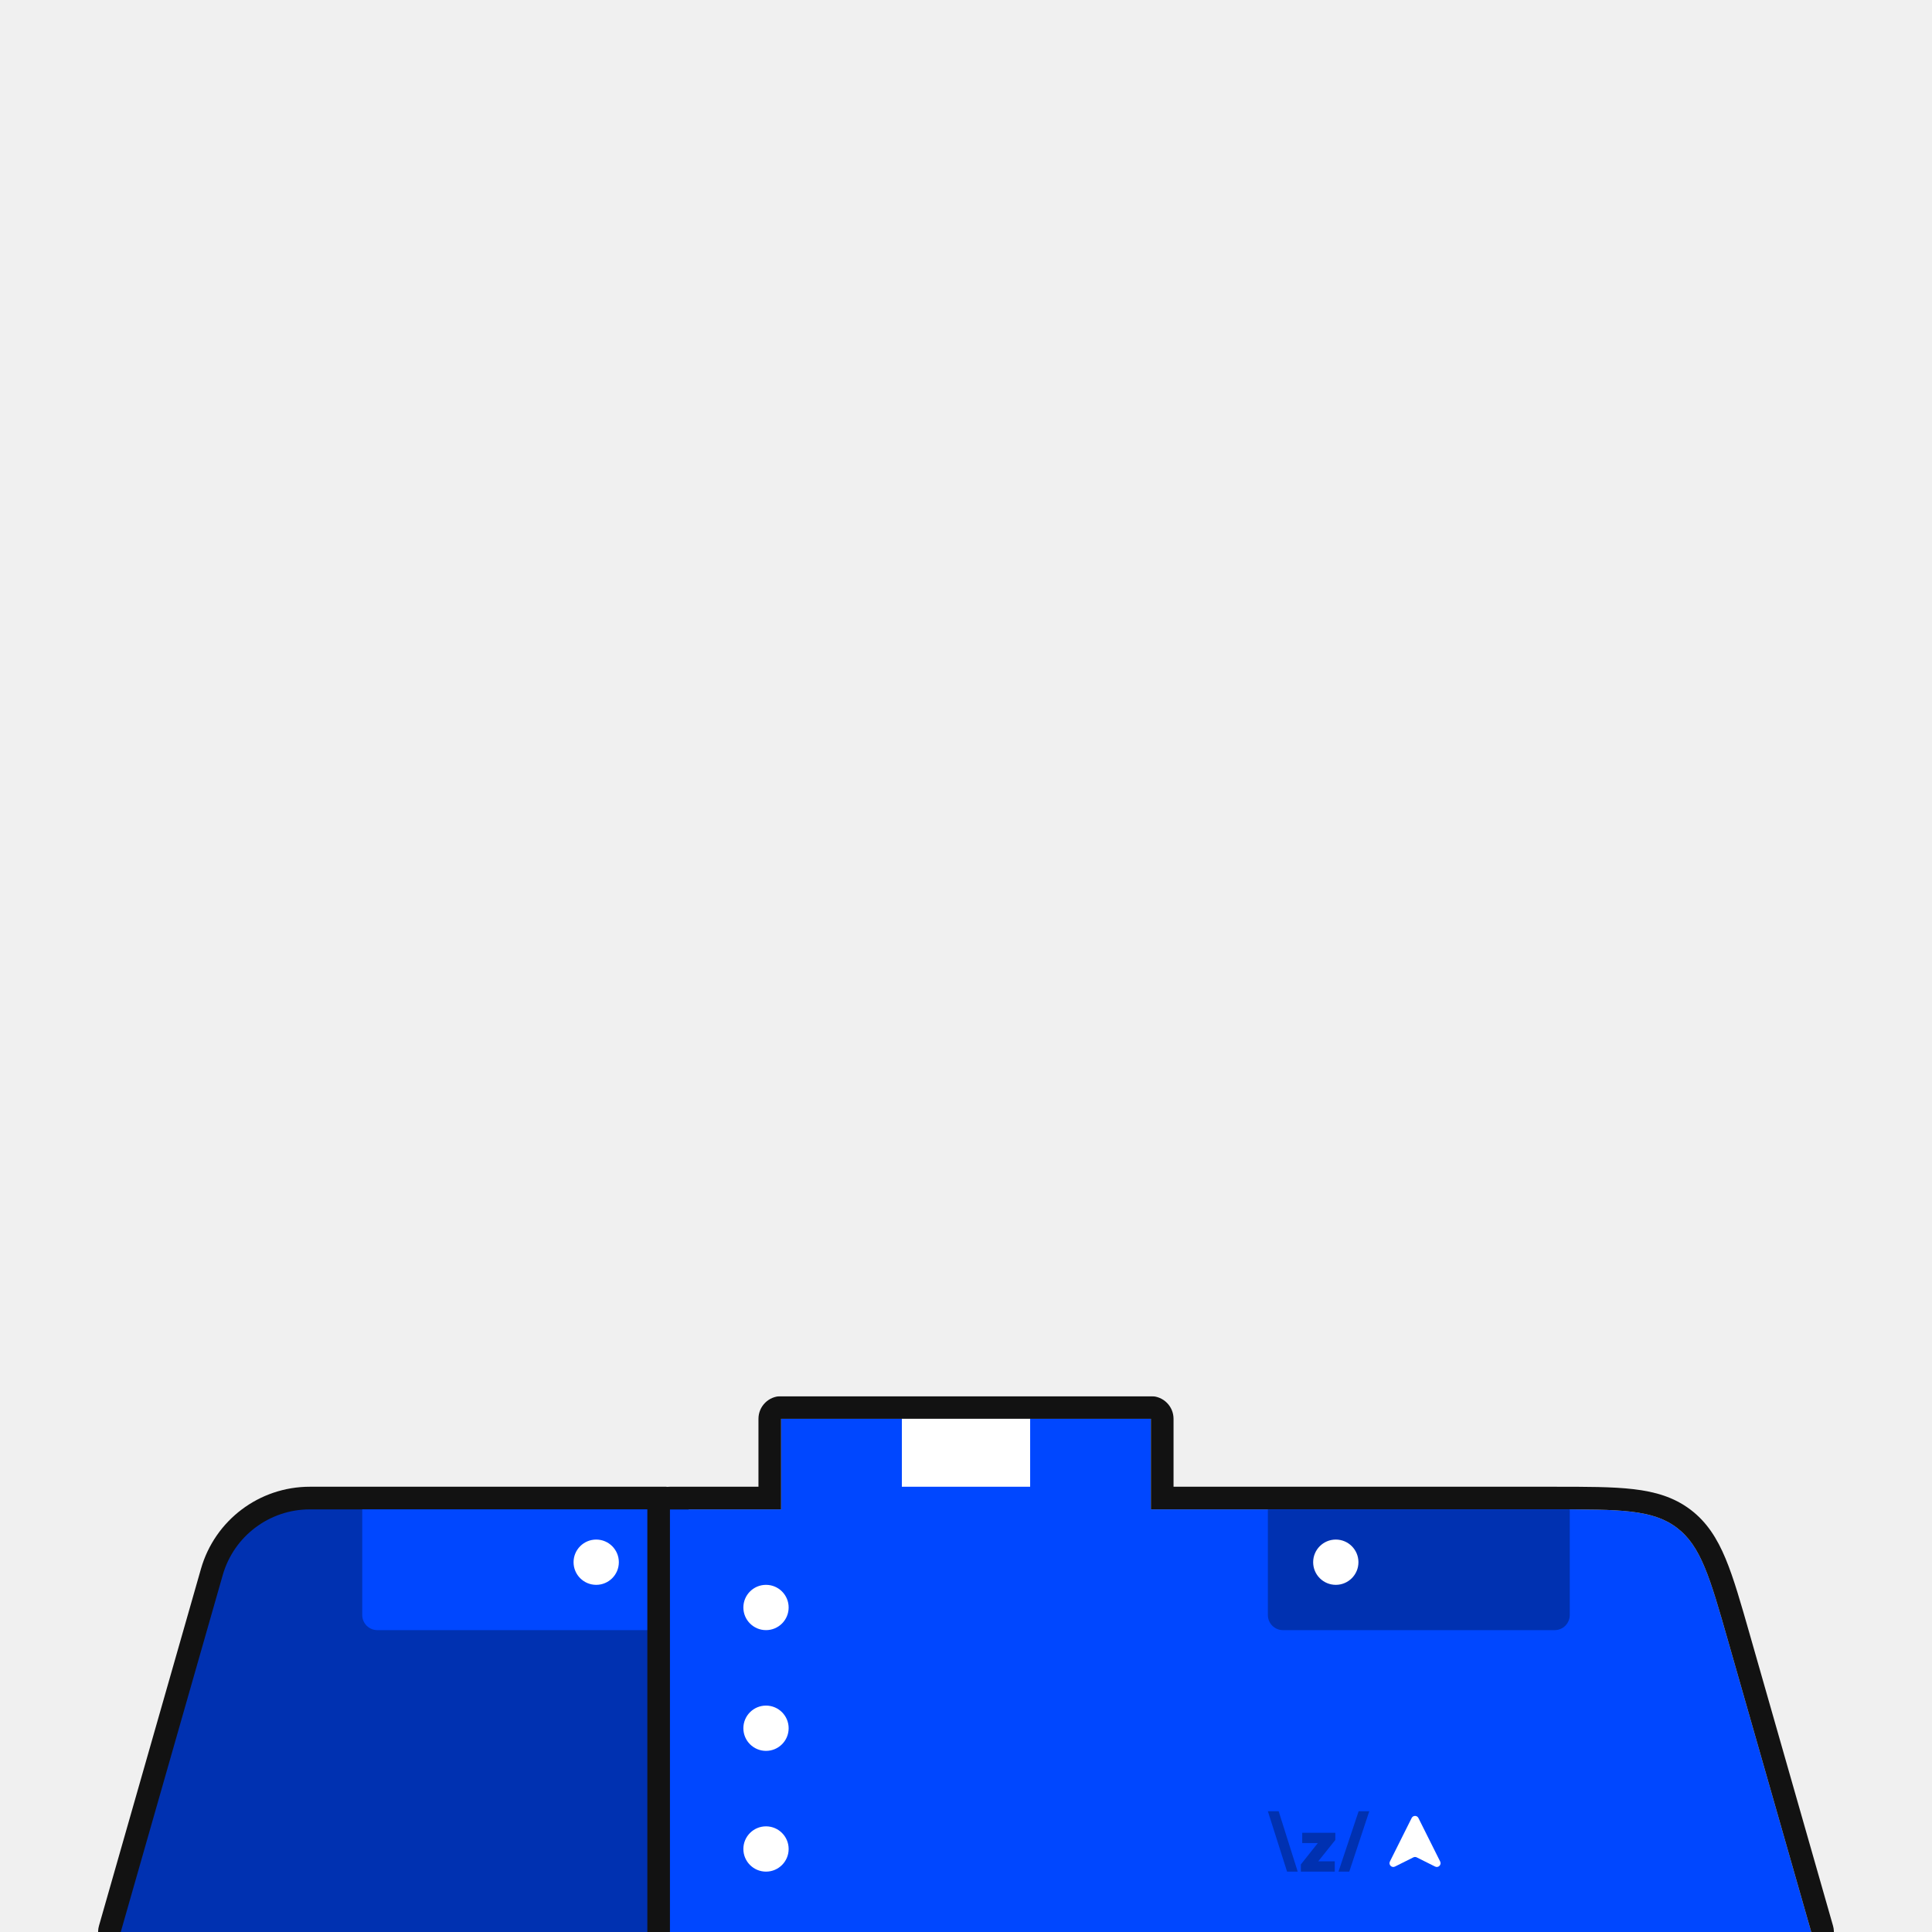
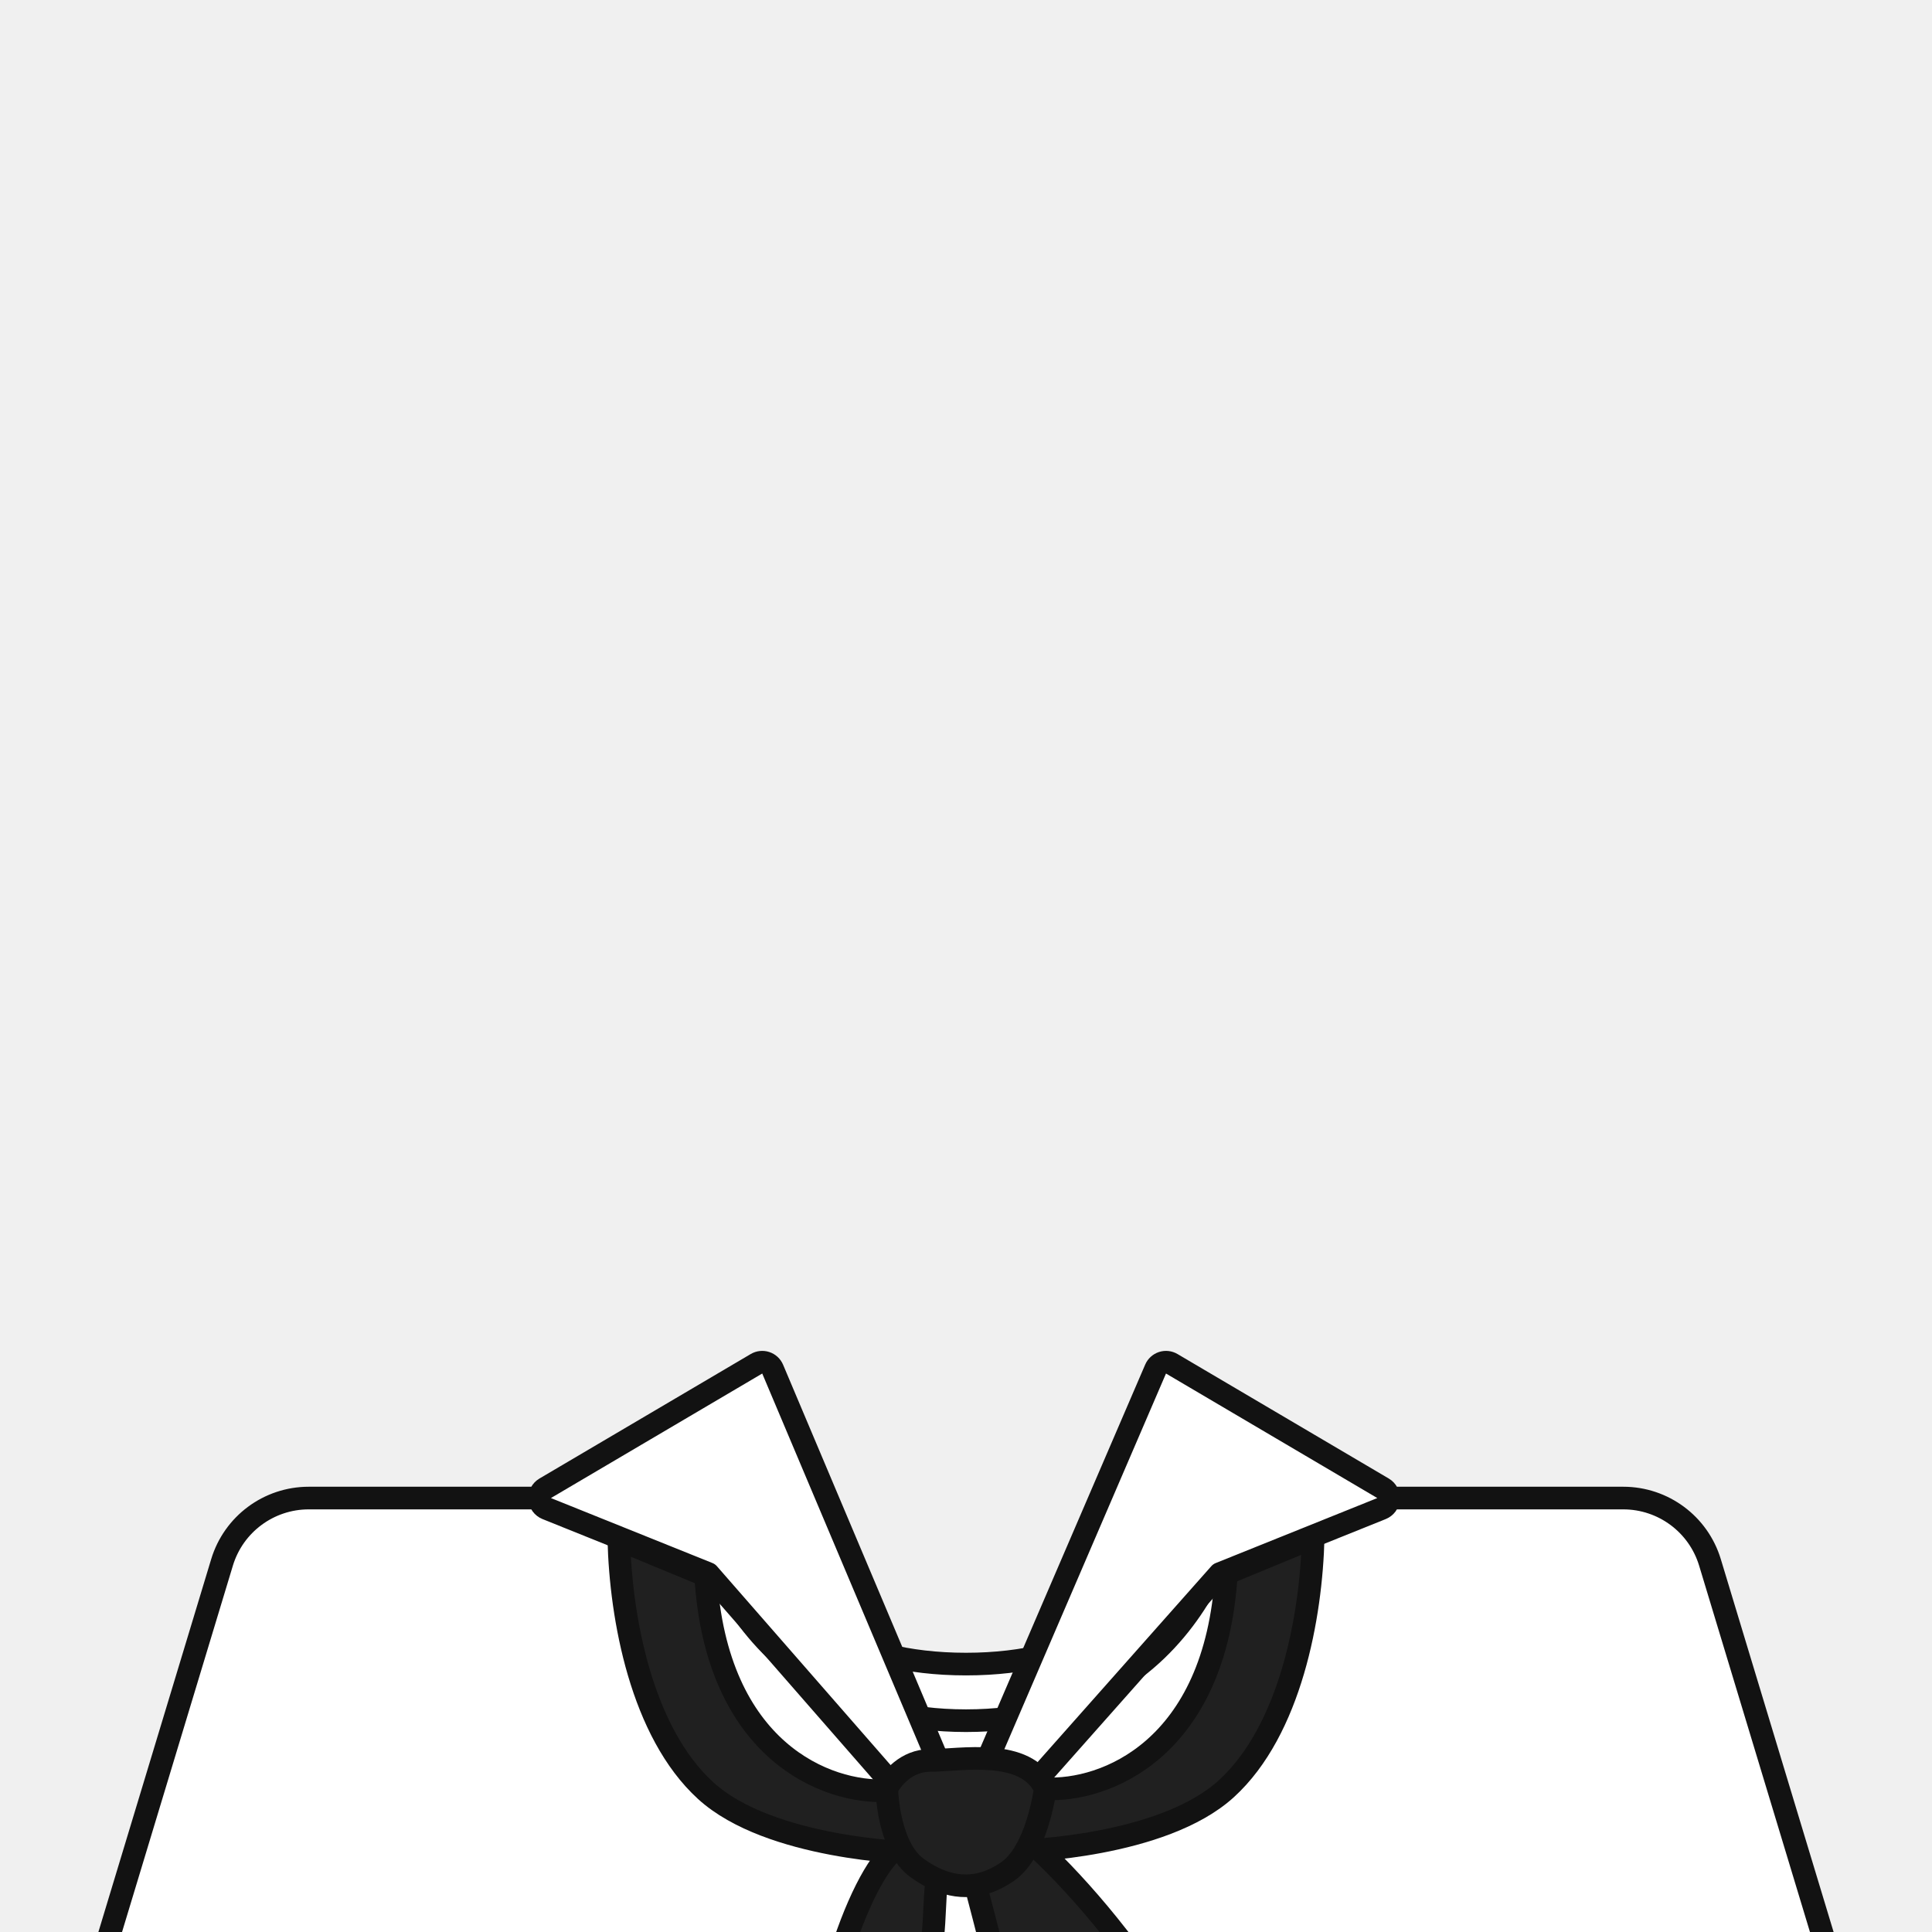
<svg xmlns="http://www.w3.org/2000/svg" width="512" height="512" viewBox="0 0 512 512" fill="none">
-   <g clip-path="url(#clip0_1672_4294)">
-     <path d="M29.115 511.176C28.857 512.081 29.038 513.055 29.605 513.807C30.172 514.558 31.059 515 32 515H176.5C178.157 515 179.5 513.657 179.5 512V400C179.5 398.343 178.157 397 176.5 397H82.103C70.048 397 59.454 404.991 56.142 416.583L29.115 511.176Z" fill="#0031B1" stroke="#121212" stroke-width="6" stroke-linecap="round" stroke-linejoin="round" />
-     <path d="M96 400H176V428C176 430.209 174.209 432 172 432H100C97.791 432 96 430.209 96 428V400Z" fill="#0047FF" />
-     <circle cx="158" cy="414" r="6" fill="white" />
-     <mask id="path-4-outside-1_1672_4294" maskUnits="userSpaceOnUse" x="171.5" y="370" width="315" height="148" fill="black">
-       <rect fill="white" x="171.5" y="370" width="315" height="148" />
-       <path fill-rule="evenodd" clip-rule="evenodd" d="M305 376H207V400H177.5V512H480L457.947 434.813C453.159 418.057 450.766 409.679 444.349 404.84C437.933 400 429.22 400 411.794 400H305V376Z" />
-     </mask>
-     <path fill-rule="evenodd" clip-rule="evenodd" d="M305 376H207V400H177.5V512H480L457.947 434.813C453.159 418.057 450.766 409.679 444.349 404.84C437.933 400 429.22 400 411.794 400H305V376Z" fill="#0047FF" />
-     <path d="M207 376V370C203.686 370 201 372.686 201 376H207ZM305 376H311C311 372.686 308.314 370 305 370V376ZM207 400V406C210.314 406 213 403.314 213 400H207ZM177.5 400V394C174.186 394 171.5 396.686 171.5 400H177.5ZM177.5 512H171.5C171.5 515.314 174.186 518 177.5 518V512ZM480 512V518C481.883 518 483.656 517.116 484.79 515.613C485.924 514.11 486.286 512.162 485.769 510.352L480 512ZM457.947 434.813L452.178 436.462V436.462L457.947 434.813ZM305 400H299C299 403.314 301.686 406 305 406V400ZM207 382H305V370H207V382ZM213 400V376H201V400H213ZM207 394H177.5V406H207V394ZM171.5 400V512H183.5V400H171.5ZM177.5 518H480V506H177.5V518ZM485.769 510.352L463.716 433.165L452.178 436.462L474.231 513.648L485.769 510.352ZM463.716 433.165C461.361 424.924 459.462 418.242 457.297 413.049C455.07 407.709 452.333 403.346 447.963 400.05L440.736 409.63C442.782 411.173 444.45 413.419 446.221 417.667C448.053 422.061 449.745 427.946 452.178 436.462L463.716 433.165ZM447.963 400.05C443.592 396.753 438.645 395.32 432.899 394.646C427.311 393.99 420.364 394 411.794 394V406C420.65 406 426.773 406.01 431.502 406.564C436.073 407.1 438.691 408.087 440.736 409.63L447.963 400.05ZM411.794 394H305V406H411.794V394ZM299 376V400H311V376H299Z" fill="#121212" mask="url(#path-4-outside-1_1672_4294)" />
-     <path d="M336 480L341.086 496H343.905L338.861 480H336ZM360.052 480L354.712 496H357.573L362.871 480H360.053H360.052ZM345.102 488.434H349.235L344.742 494.093V496H353.727V493.266H349.345L353.876 487.608V485.701H345.102V488.434Z" fill="#0031B1" />
-     <circle cx="203" cy="426" r="6" fill="white" />
-     <circle cx="203" cy="458" r="6" fill="white" />
-     <circle cx="203" cy="490" r="6" fill="white" />
-     <rect x="239" y="376" width="34" height="18" fill="white" />
-     <path d="M336 400H416V428C416 430.209 414.209 432 412 432H340C337.791 432 336 430.209 336 428V400Z" fill="#0031B1" />
-     <circle cx="354" cy="414" r="6" fill="white" />
-     <path d="M375.447 492.224L380.317 494.658C381.176 495.088 382.088 494.176 381.658 493.317L375.894 481.789C375.526 481.052 374.474 481.052 374.106 481.789L368.342 493.317C367.912 494.176 368.824 495.088 369.683 494.658L374.553 492.224C374.834 492.083 375.166 492.083 375.447 492.224Z" fill="white" />
+   <g clip-path="url(#clip0_1672_4285)">
+     <path d="M256 441C193 441 184 385 184 385H165C165 385 174.5 458 256 458C337.5 458 347 385 347 385H328C328 385 319 441 256 441Z" fill="white" stroke="#121212" stroke-width="6" stroke-linecap="round" stroke-linejoin="round" />
+     <path d="M58.842 414.051C61.905 403.926 71.236 397 81.814 397H184C184 397 193 456 256 456C319 456 328 397 328 397H430.186C440.765 397 450.095 403.926 453.158 414.051L484 516H28L58.842 414.051Z" fill="white" stroke="#121212" stroke-width="6" stroke-linecap="round" stroke-linejoin="round" />
+     <path d="M204.764 362.833C204.427 362.036 203.763 361.423 202.942 361.152C202.121 360.88 201.222 360.976 200.477 361.415L144.477 394.415C143.492 394.996 142.923 396.085 143.008 397.225C143.094 398.365 143.82 399.357 144.88 399.783L187.713 417.015L252.74 491.473C253.71 492.583 255.341 492.825 256.59 492.044C257.84 491.263 258.337 489.69 257.764 488.333L204.764 362.833Z" fill="white" stroke="#121212" stroke-width="6" stroke-linecap="round" stroke-linejoin="round" />
+     <path d="M306.244 362.814C306.585 362.023 307.249 361.416 308.068 361.149C308.887 360.881 309.781 360.978 310.523 361.415L366.523 394.415C367.508 394.996 368.077 396.085 367.992 397.225C367.906 398.365 367.18 399.357 366.12 399.783L323.276 417.019L257.245 491.49C256.268 492.592 254.635 492.822 253.392 492.032C252.148 491.243 251.662 489.667 252.244 488.314L306.244 362.814Z" fill="white" stroke="#121212" stroke-width="6" stroke-linecap="round" stroke-linejoin="round" />
+     <path d="M325 417C322.2 463.8 292.666 474.853 277 474.029L270.555 490.5C270.555 490.5 308 489.559 325 474.029C342 458.5 347.5 428.324 348 407.5L325 417Z" fill="#202020" stroke="#121212" stroke-width="6" stroke-linecap="round" stroke-linejoin="round" />
+     <path d="M187 417.5C189.8 464.3 219.334 475.353 235 474.529L241.445 491C241.445 491 204 490.059 187 474.529C170 459 164.5 428.824 164 408L187 417.5Z" fill="#202020" stroke="#121212" stroke-width="6" stroke-linecap="round" stroke-linejoin="round" />
+     <path d="M235 474.029C236.166 471.529 240.1 466.529 246.5 466.529C254.5 466.529 272 463.029 277 474.029C277 474.029 276.074 481.459 273.065 488C293.543 506.333 334.3 555.7 333.5 606.5C313.833 591.667 272.999 556.1 267 532.5C261 508.9 258.833 500.702 258.5 499.553C255.155 500.07 251.817 499.574 248.5 498.166C247.166 501.277 248.5 516.5 244.5 525C239.56 535.496 224.666 562.833 215.999 567.5C214.399 529.5 230.712 491.5 238.568 489.5C235.171 482.8 235 474.029 235 474.029Z" fill="#202020" />
+     <path d="M238.568 489.5C239.671 491.675 241.113 493.632 243 495C244.826 496.324 246.66 497.385 248.5 498.166M238.568 489.5C235.171 482.8 235 474.029 235 474.029C236.166 471.529 240.1 466.529 246.5 466.529C254.5 466.529 272 463.029 277 474.029C277 474.029 276.074 481.459 273.065 488M238.568 489.5C230.712 491.5 214.399 529.5 215.999 567.5C224.666 562.833 239.56 535.496 244.5 525C248.5 516.5 247.166 501.277 248.5 498.166M248.5 498.166C251.817 499.574 255.155 500.07 258.5 499.553M273.065 488C271.589 491.207 269.613 494.2 267 496C264.166 497.951 261.33 499.115 258.5 499.553M273.065 488C293.543 506.333 334.3 555.7 333.5 606.5C313.833 591.667 272.999 556.1 267 532.5C261 508.9 258.833 500.702 258.5 499.553" stroke="#121212" stroke-width="6" stroke-linecap="round" stroke-linejoin="round" />
  </g>
  <defs>
-     <clipPath id="clip0_1672_4294">
+     <clipPath id="clip0_1672_4285">
      <rect width="512" height="512" fill="white" />
    </clipPath>
  </defs>
</svg>
